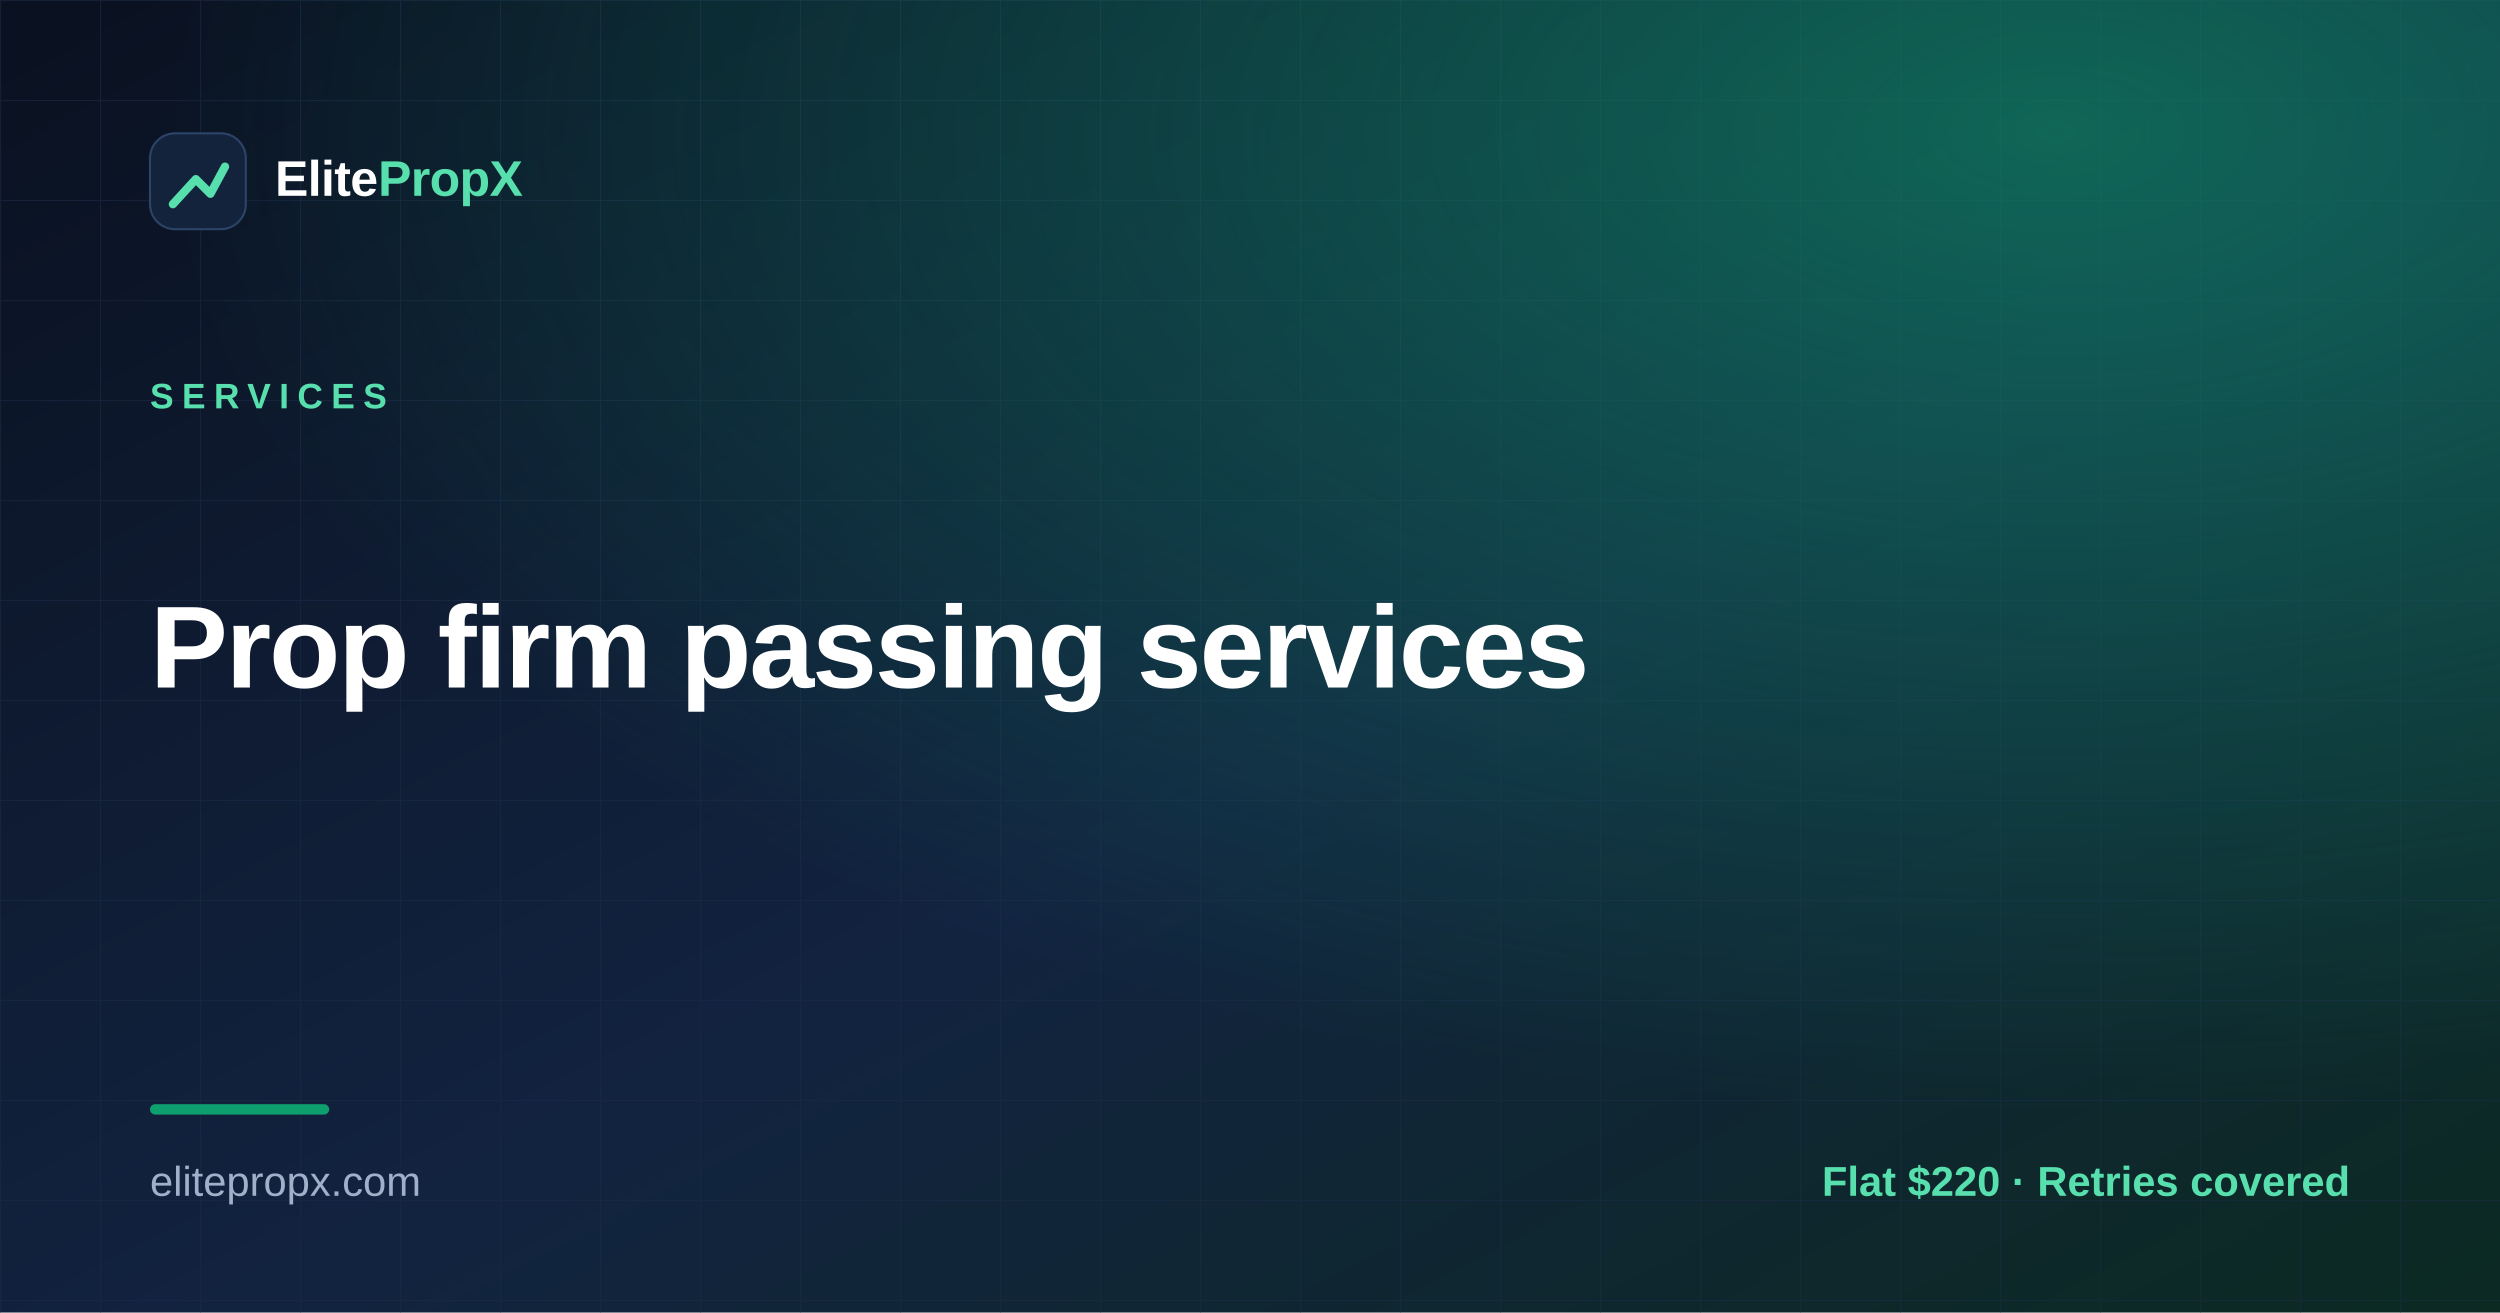
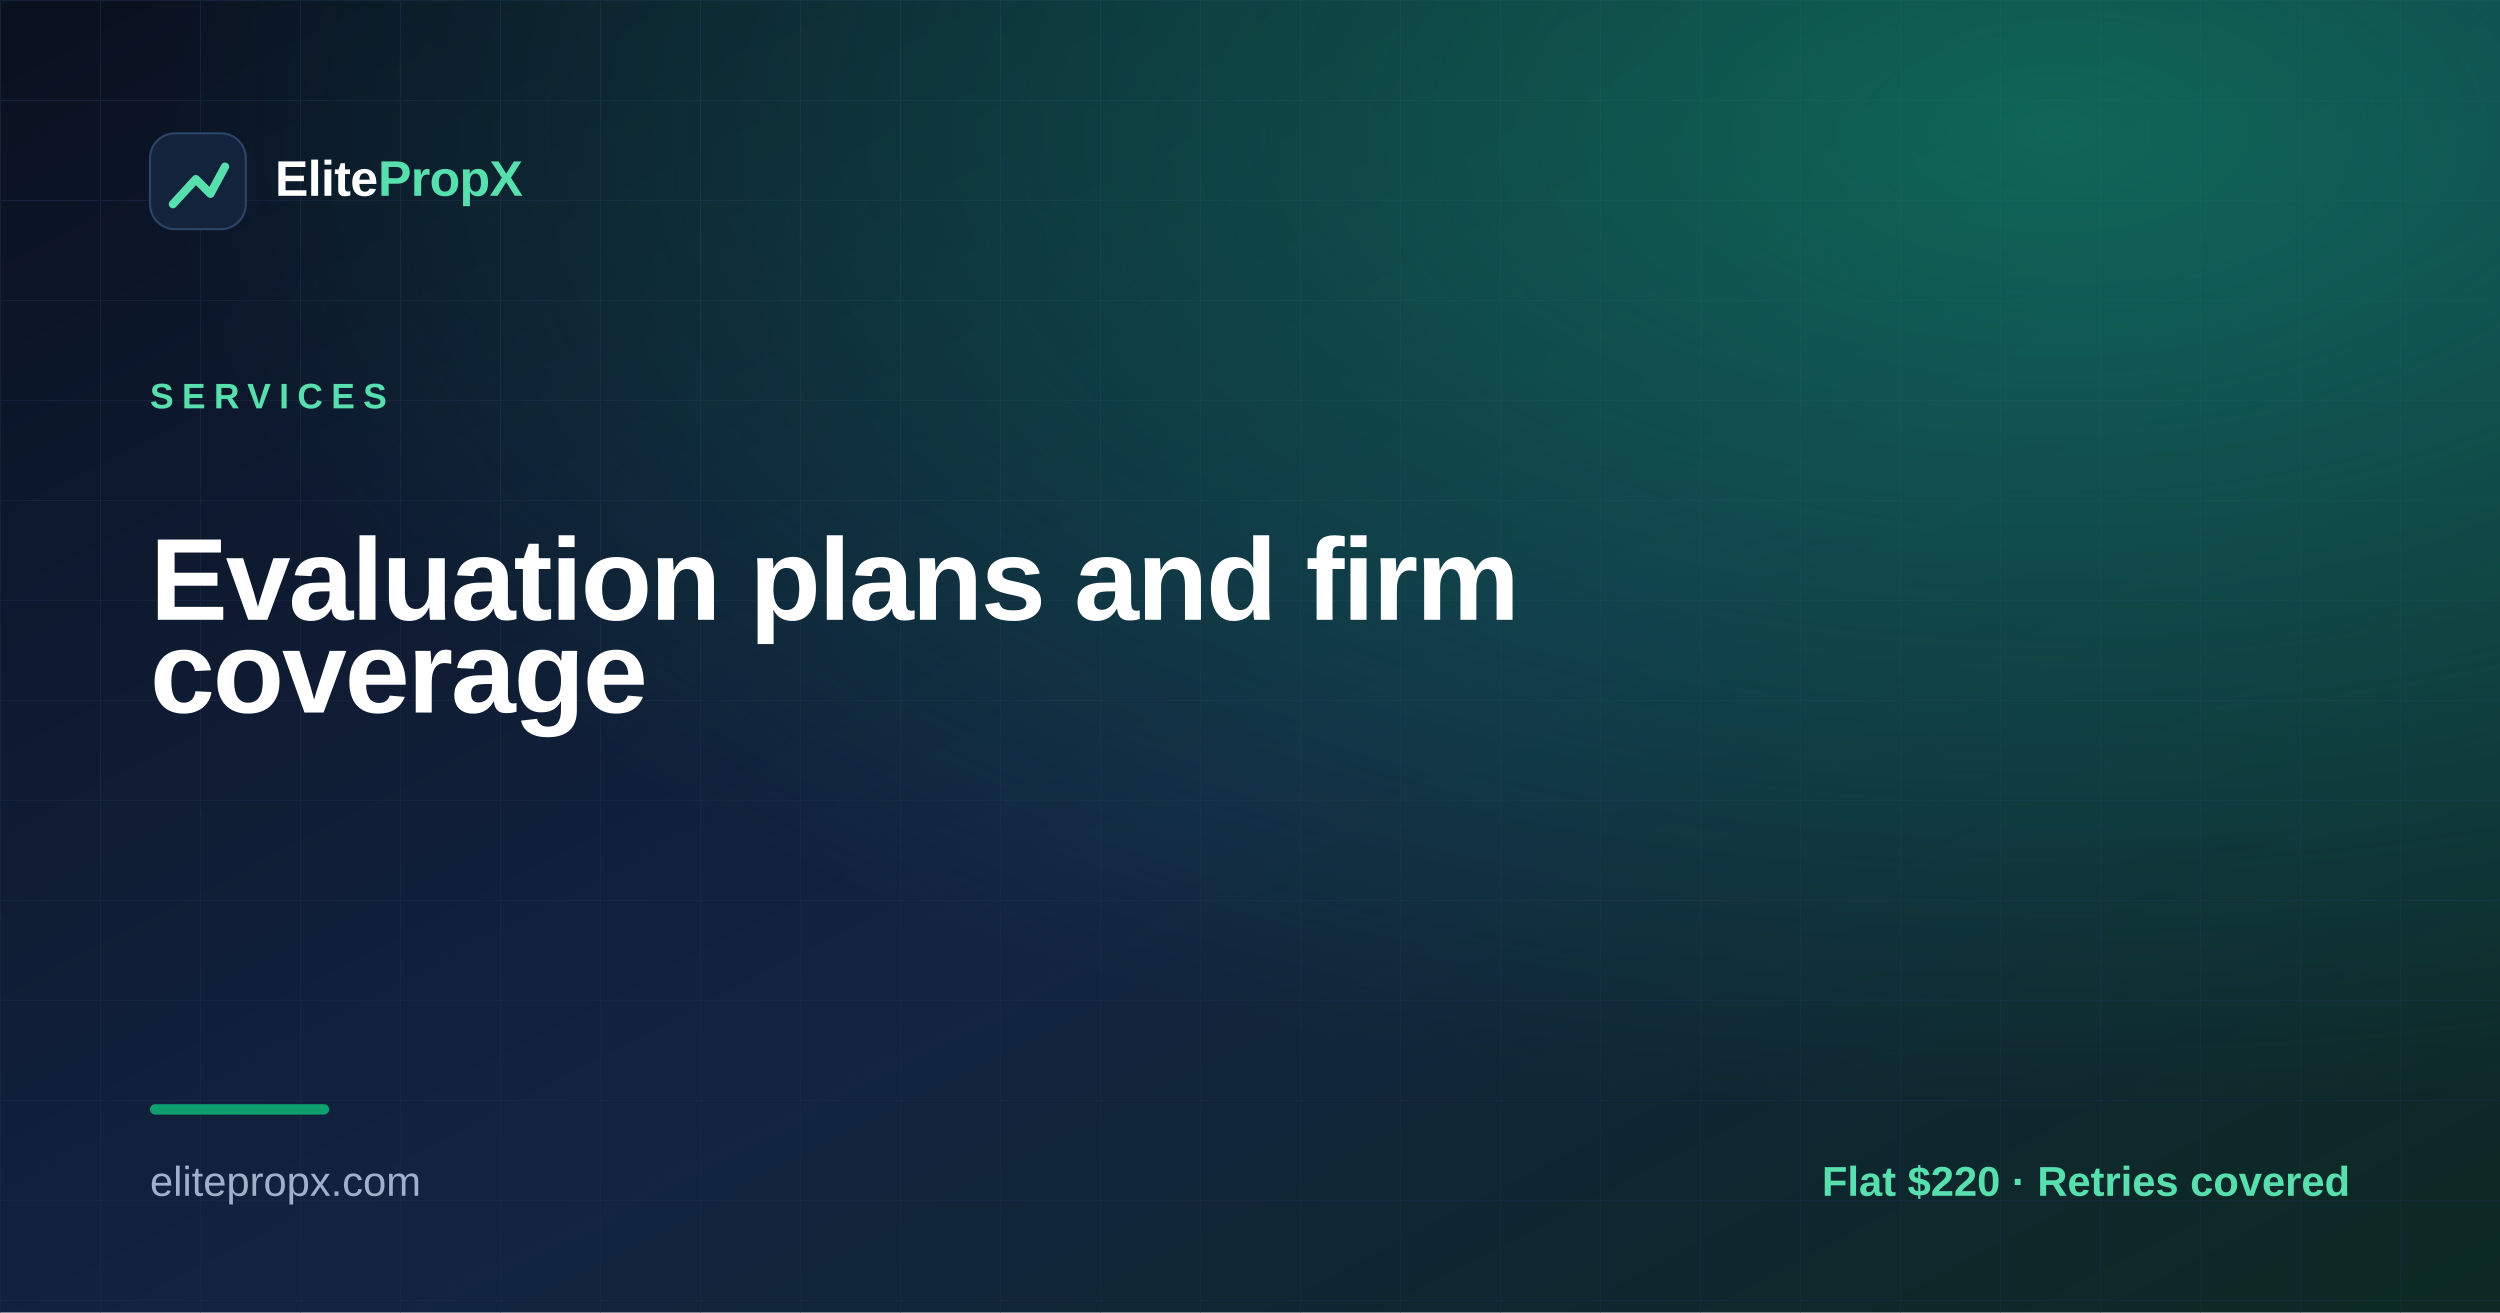
- <svg xmlns="http://www.w3.org/2000/svg" width="1200" height="630" viewBox="0 0 1200 630" role="img" aria-label="Prop firm passing services" font-family="Arial, Helvetica, 'Segoe UI', sans-serif">
+ <svg xmlns="http://www.w3.org/2000/svg" width="1200" height="630" viewBox="0 0 1200 630" role="img" aria-label="Evaluation plans and firm coverage" font-family="Arial, Helvetica, 'Segoe UI', sans-serif">
  <defs>
    <linearGradient id="bg" x1="0" y1="0" x2="1" y2="1">
      <stop offset="0" stop-color="#0a1120" />
      <stop offset="0.55" stop-color="#122340" />
      <stop offset="1" stop-color="#0c2a22" />
    </linearGradient>
    <radialGradient id="glow" cx="0.82" cy="0.1" r="0.75">
      <stop offset="0" stop-color="#0e9f6e" stop-opacity="0.55" />
      <stop offset="1" stop-color="#0e9f6e" stop-opacity="0" />
    </radialGradient>
    <pattern id="ogg" width="48" height="48" patternUnits="userSpaceOnUse">
      <path d="M 48 0 L 0 0 0 48" fill="none" stroke="#1b2c47" stroke-width="1" />
    </pattern>
  </defs>
  <rect width="1200" height="630" fill="url(#bg)" />
  <rect width="1200" height="630" fill="url(#ogg)" opacity="0.55" />
  <rect width="1200" height="630" fill="url(#glow)" />
  <g transform="translate(72,64)">
    <rect width="46" height="46" rx="12" fill="#13233c" stroke="#2b4467" />
    <path d="M11 34 L22 22 L29 29 L36 16" fill="none" stroke="#57e0ae" stroke-width="4" stroke-linecap="round" stroke-linejoin="round" />
  </g>
  <text x="132" y="94" font-family="Arial, Helvetica, 'Segoe UI', sans-serif" font-size="24" font-weight="800" fill="#ffffff" letter-spacing="-0.3">Elite<tspan fill="#57e0ae">PropX</tspan>
  </text>
  <text x="72" y="196" font-family="Arial, Helvetica, 'Segoe UI', sans-serif" font-size="17" font-weight="800" fill="#57e0ae" letter-spacing="4">SERVICES</text>
-   <text x="72" y="330" font-family="Arial, Helvetica, 'Segoe UI', sans-serif" font-size="56" font-weight="800" fill="#ffffff" letter-spacing="-1">Prop firm passing services</text>
+   <text x="72" y="297.52" font-family="Arial, Helvetica, 'Segoe UI', sans-serif" font-size="56" font-weight="800" fill="#ffffff" letter-spacing="-1">Evaluation plans and firm</text>
+   <text x="72" y="342" font-family="Arial, Helvetica, 'Segoe UI', sans-serif" font-size="56" font-weight="800" fill="#ffffff" letter-spacing="-1">coverage</text>
  <rect x="72" y="530" width="86" height="5" rx="2.5" fill="#0e9f6e" />
  <text x="72" y="574" font-family="Arial, Helvetica, 'Segoe UI', sans-serif" font-size="20" fill="#9fb0c9">elitepropx.com</text>
  <text x="1128" y="574" font-family="Arial, Helvetica, 'Segoe UI', sans-serif" font-size="20" font-weight="700" fill="#57e0ae" text-anchor="end">Flat $220 · Retries covered</text>
</svg>
